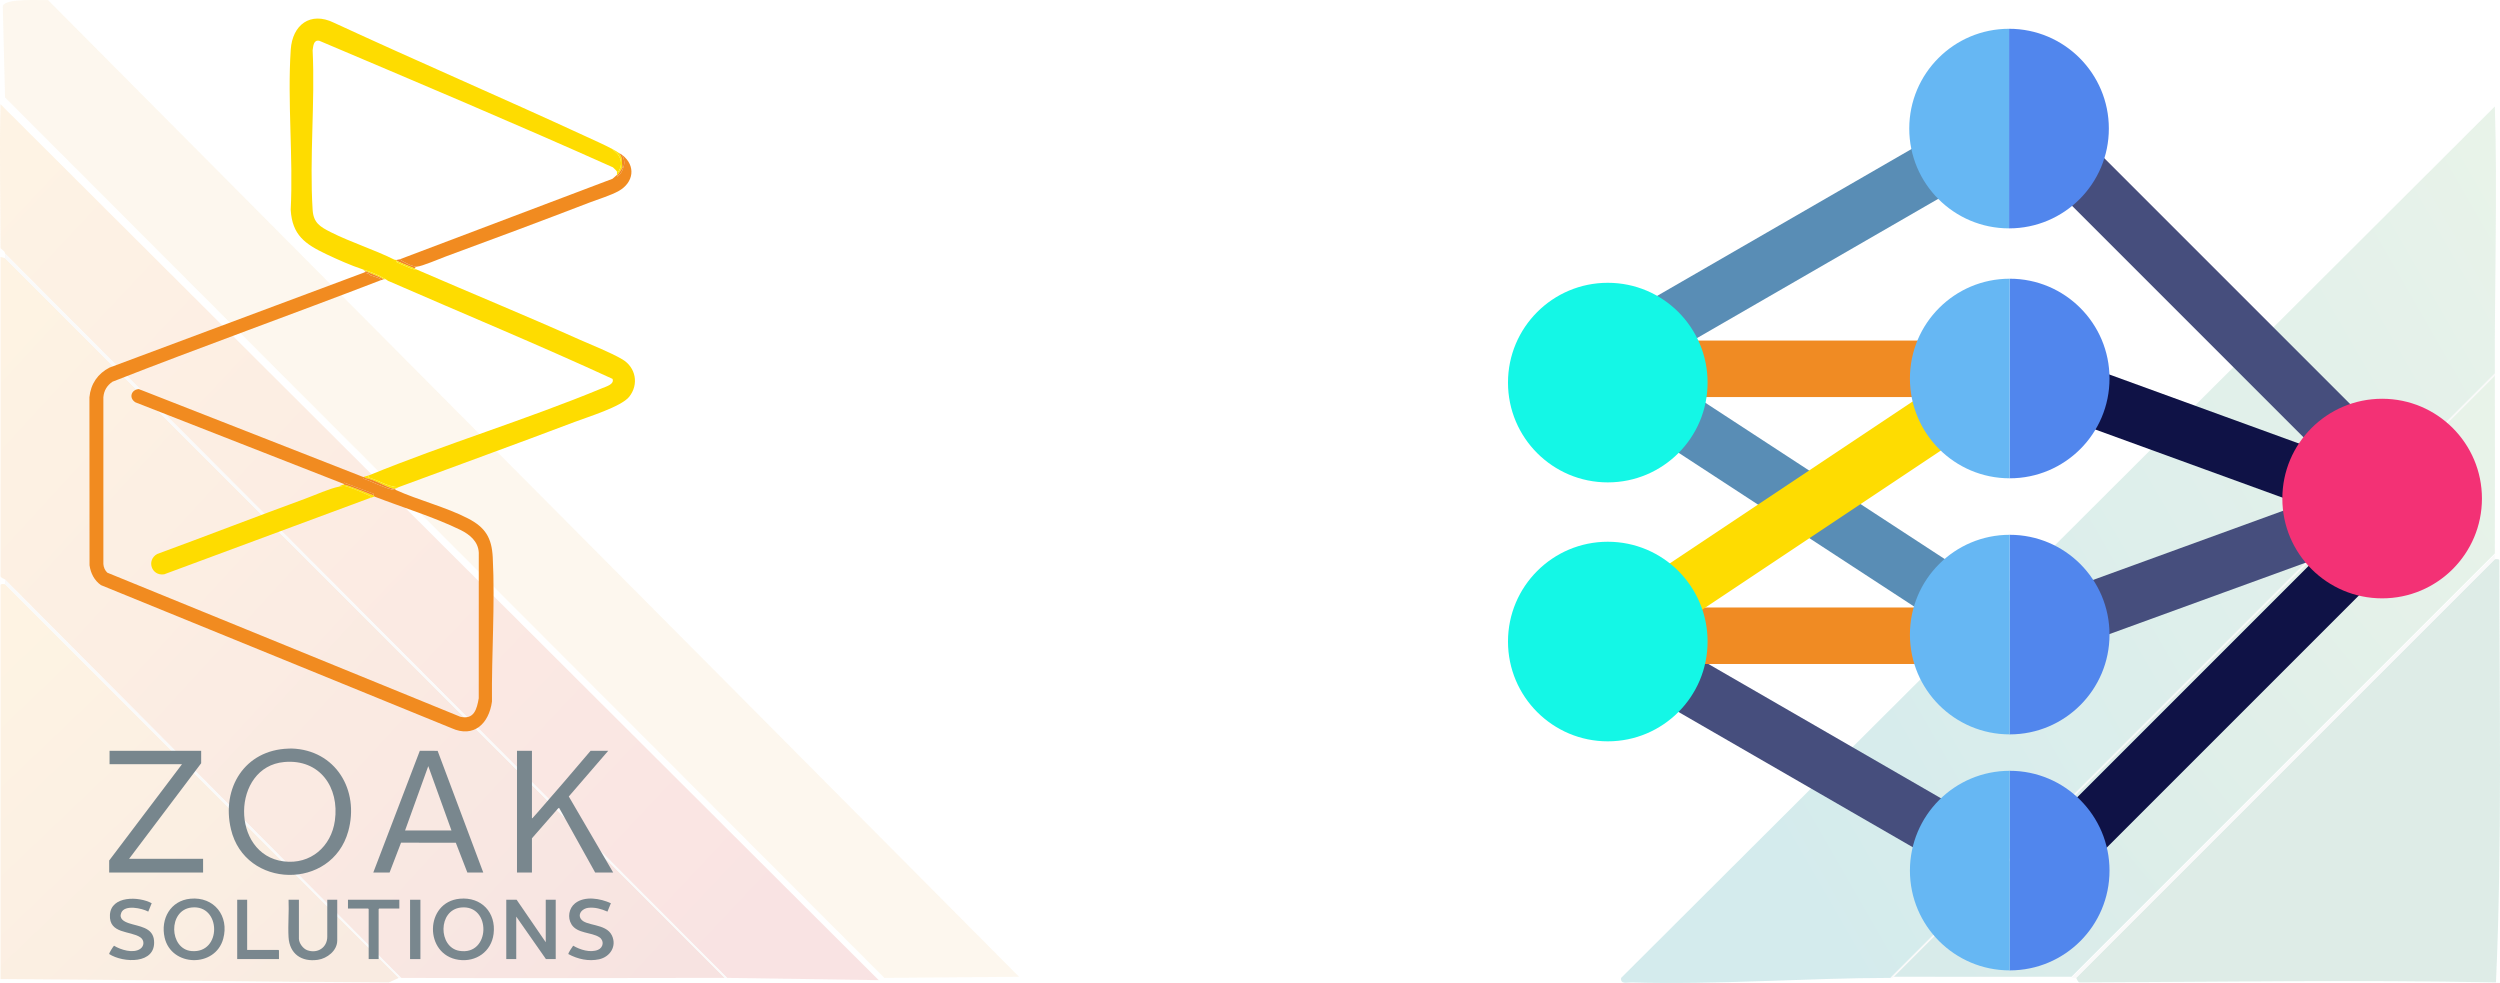
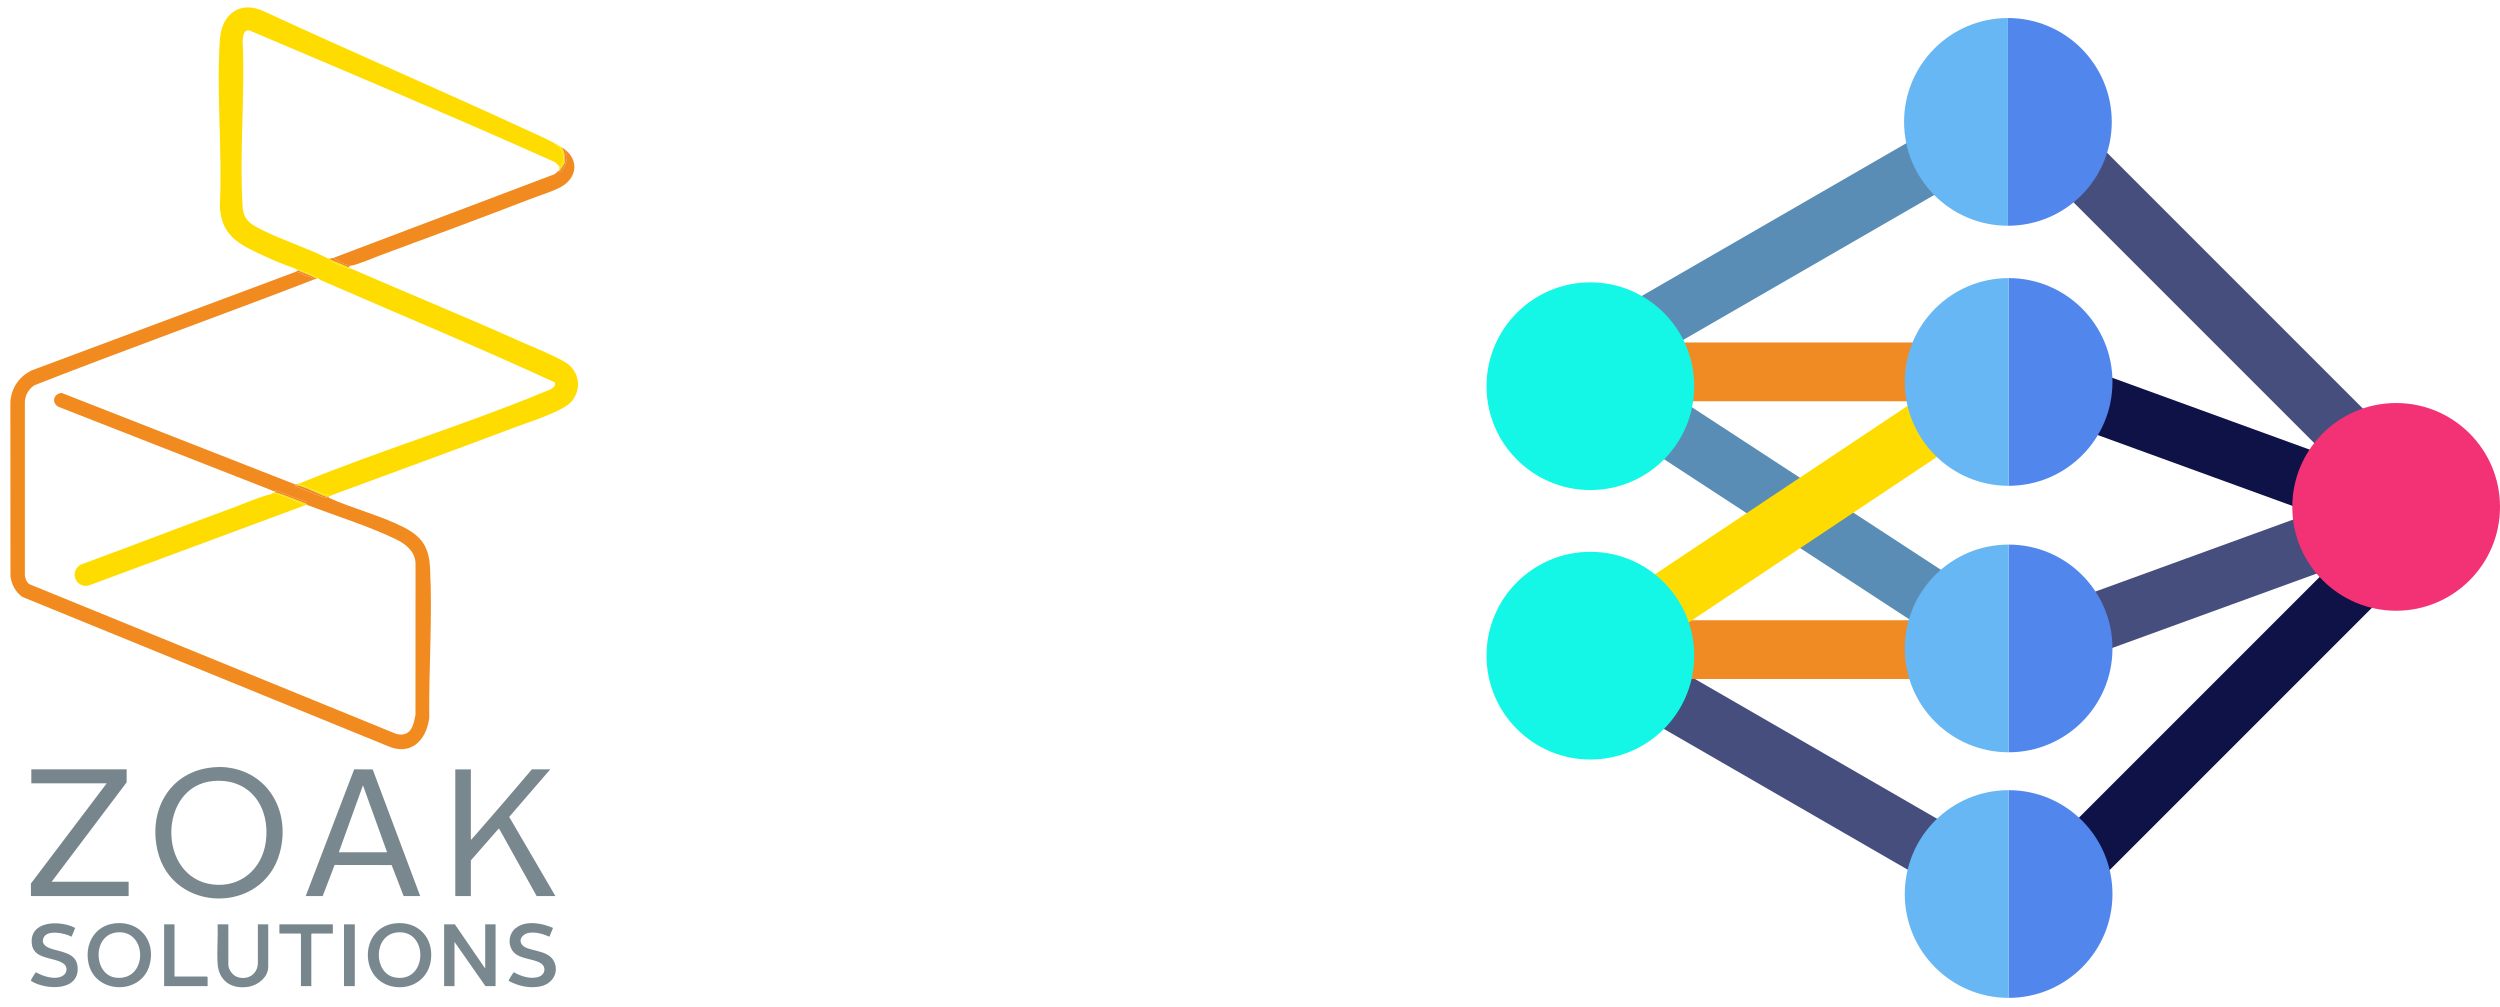
- <svg xmlns="http://www.w3.org/2000/svg" id="Layer_1" data-name="Layer 1" viewBox="0 0 2826.49 1111.34">
+ <svg xmlns="http://www.w3.org/2000/svg" id="Layer_1" data-name="Layer 1" viewBox="0 0 2716.22 1093.74">
  <defs>
    <style>
      .cls-1 {
        fill: #0f1246;
      }

      .cls-2 {
        fill: #66b7f3;
      }

      .cls-3 {
        fill: #79878e;
      }

      .cls-4 {
        fill: #f08525;
      }

      .cls-5 {
        fill: #f33175;
      }

      .cls-6 {
-         fill: url(#linear-gradient-2);
+         fill: #f08b23;
      }

      .cls-7 {
-         fill: #f08b23;
+         fill: #464e7d;
      }

      .cls-8 {
-         fill: #464e7d;
+         fill: #598db5;
      }

      .cls-9 {
-         fill: #598db5;
+         fill: #f08423;
      }

      .cls-10 {
-         fill: #f08423;
+         fill: #fde503;
      }

      .cls-11 {
-         fill: #fde503;
+         fill: #5186ed;
      }

      .cls-12 {
-         fill: #5186ed;
+         fill: none;
      }

      .cls-13 {
-         fill: none;
+         fill: #fedc01;
      }

      .cls-14 {
-         fill: url(#linear-gradient-4);
+         fill: #fedc00;
      }

      .cls-15 {
-         fill: #a9cfc2;
+         fill: #14f7e6;
      }

      .cls-16 {
-         fill: #fedc01;
+         fill: #77868d;
      }

      .cls-17 {
-         fill: url(#linear-gradient-3);
+         fill: #f08722;
      }

      .cls-18 {
-         fill: url(#linear-gradient-5);
+         fill: #f18b20;
      }

      .cls-19 {
-         fill: #fedc00;
+         fill: #fde405;
      }

      .cls-20 {
-         fill: #14f7e6;
+         fill: #fde505;
      }

      .cls-21 {
-         fill: #f9ebd3;
-       }
- 
-       .cls-22 {
-         fill: #77868d;
-       }
- 
-       .cls-23 {
-         fill: #f08722;
-       }
- 
-       .cls-24 {
-         fill: #f2f1f1;
-       }
- 
-       .cls-25 {
-         opacity: .39;
-       }
- 
-       .cls-26 {
-         fill: #f18b20;
-       }
- 
-       .cls-27 {
-         fill: #fde405;
-       }
- 
-       .cls-28 {
-         fill: #fde505;
-       }
- 
-       .cls-29 {
        fill: #f08626;
      }
- 
-       .cls-30 {
-         fill: url(#linear-gradient);
-       }
    </style>
-     <linearGradient id="linear-gradient" x1="1220.28" y1="261.58" x2="805.87" y2="499.8" gradientTransform="translate(-219.13 -300.5) scale(2.56)" gradientUnits="userSpaceOnUse">
-       <stop offset="0" stop-color="#c3dfc7" />
-       <stop offset=".9" stop-color="#8fcbd0" />
-     </linearGradient>
-     <linearGradient id="linear-gradient-2" x1="1196.7" y1="332" x2="945.42" y2="538.11" gradientTransform="translate(-219.13 -300.5) scale(2.56)" gradientUnits="userSpaceOnUse">
-       <stop offset="0" stop-color="#c4e0c6" />
-       <stop offset="1" stop-color="#9bccc8" />
-     </linearGradient>
-     <linearGradient id="linear-gradient-3" x1="63.96" y1="288.22" x2="360.11" y2="560.06" gradientTransform="translate(-219.13 -300.5) scale(2.56)" gradientUnits="userSpaceOnUse">
-       <stop offset="0" stop-color="#fce0b8" />
-       <stop offset="1" stop-color="#ebb8b3" />
-     </linearGradient>
-     <linearGradient id="linear-gradient-4" x1="80.4" y1="200.44" x2="443.22" y2="541.56" gradientTransform="translate(-219.13 -300.5) scale(2.56)" gradientUnits="userSpaceOnUse">
-       <stop offset="0" stop-color="#fce0b9" />
-       <stop offset=".93" stop-color="#f0b8b7" />
-     </linearGradient>
-     <linearGradient id="linear-gradient-5" x1="60.34" y1="430.73" x2="197.71" y2="574.72" gradientTransform="translate(-219.13 -300.5) scale(2.56)" gradientUnits="userSpaceOnUse">
-       <stop offset="0" stop-color="#fce1b8" />
-       <stop offset="1" stop-color="#efccb3" />
-     </linearGradient>
  </defs>
-   <g id="Generative_Object" data-name="Generative Object" class="cls-25">
-     <path class="cls-21" d="M54.31.1l1097.84,1104.24-152.26,1.28L5.69,110.14,3.13,6.5C7.2-2.19,44.79.49,54.31.1Z" />
+   <g>
    <g>
-       <path class="cls-30" d="M2820.66,422.34l-683.27,683.27c-93.94.06-195.54,7.93-293.01,5.12-4.67-.13-12.63,2.56-11.52-5.12L2820.66,120.37c3.07,94.45-.46,204.79,0,301.97Z" />
-       <path class="cls-6" d="M2820.66,625.75l-478.55,478.55c-62.91.2-143.15-.04-202.17,0l680.71-680.71c.29,62.38.05,138.63,0,202.17Z" />
-       <path class="cls-15" d="M2347.23,1105.61l473.43-473.43c0,.26,5.12-.8,5.12,1.28-.14,159.03,3.29,318.39-3.84,477.27-156.86-3.15-313.92-.53-470.87,0-1.83,0-3.52-5.12-3.84-5.12Z" />
-       <path class="cls-24" d="M2820.66,424.9l-680.71,680.71c-.85,0-1.71,0-2.56,0l683.27-683.27c0,.85,0,1.71,0,2.56Z" />
-       <path class="cls-24" d="M2820.66,632.19l-473.43,473.43c-1.69,0-3.43,0-5.12,0l478.55-478.55c0,1.69,0,3.43,0,5.12Z" />
+       <path class="cls-14" d="M602.4,155.52l6.01,5.63c4.46,5.76,5.18,12.42,1.55,18.83-.7,1.24-.6,2.44-2.3,1.08-.2-.72-3.67-4.15-4.56-4.83-109.8-49.21-220.95-96.01-331.76-143.01-6.75-1.59-6.99,5.9-7.73,10.7,2.86,59.11-3.71,121.67,0,180.38.92,14.62,8.26,19.07,20.56,25.27,22.82,11.49,48.86,19.58,71.88,31.06l2.24.36c.51.35,1.04,1.28,1.5,1.5-2.33-.3-1.63.7-.28,1.4,2.14,1.11,5.42,2.44,7.79,3.48,4.55,2,10.19,4.74,15.02,4.88,60.9,26.43,122.42,51.66,183.03,78.75,14.86,6.64,34.69,14.29,48.33,22.28,15.4,9.03,19.03,28.34,7.81,42.4-8.96,11.22-46.79,22.77-61.71,28.44-66.21,25.13-132.86,49.17-199.25,73.81-11.8-.4-22.81-8.05-34.16-11.28l1.11-2.24c86.45-35.38,177.7-62.88,263.83-98.61,4.33-1.8,13.77-4.4,11.34-10.41-83.37-38.41-168.25-73.53-252.39-110.24-1.58-.39-2.78-1.68-4-2.39-9.87-5.65-15.5-7.75-26.29-11.27-12.67-4.13-28.84-11.32-41.07-17.15-23.89-11.38-38.38-21.53-40.08-50.06,2.96-59.27-3.85-122.25.04-181.09,1.85-28.04,22.1-43.4,48.57-30.57,94.48,43.7,190.17,84.84,284.68,128.48,10.13,4.68,20.43,9.19,30.29,14.41Z" />
+       <path class="cls-18" d="M321.48,295.27c2.01.21,4.3.84,6.17,1.57.53.21.65,1.17,1.18,1.38,3.2,1.27,8.61,2.62,11.41,4.22,1.77,1.01-.17,1.26-.73,1.86-100.32,38.7-202.06,75.03-302.2,114.32-6.13,4.27-9.63,9.88-10.29,17.51v188.64c.23,3.67,1.81,7.28,4.5,9.77l399.02,162.86c15.55,3.67,18.75-8.54,20.88-20.91l.04-164.55c-.57-12.68-10.23-20.62-20.79-25.79-29.3-14.33-66.33-25.77-97.16-37.67-.37-.14-1.01-1.31-1.5-1.5l1.03-1.49-33.74-12.78-.34,1.5-235.63-92.26c-7.88-4.81-4.92-14.35,3.73-15.02l253.65,99.38c.64.34,1.16-.3,1.54-.36l.75,1.5c-.67-.09-2.5-.43-2.25.74,5.85,1.68,11.24,4.58,16.87,6.8s14.47,6.19,19.93,5.99c25.73,11.63,56.8,19.34,81.64,32.17,19.71,10.18,26.93,21.87,28.06,44.06,2.73,53.26-1.44,109.54-.88,162.98-3.37,24.86-20.42,41.56-45.71,30.13L24.26,648.54c-7.52-5.29-11.61-13.4-12.9-22.41l-.12-190.02c1.43-15.01,9.45-26.75,22.8-33.55l287.44-107.3Z" />
+       <path class="cls-18" d="M381.57,288.51c-4.81.24-15.47-5.26-19.53-8.26l240.6-91.05,5.02-4.37h.75c-.51.85-1.51,1.75.36,1.5,2.84-2.66,4.35-4.63,5.64-8.26,2.23-6.28,2.04-9.55-.75-15.78,15.72,12.19,12.97,31.2-4.01,40.7-9.09,5.09-23.24,9.32-33.36,13.21-53.85,20.72-108.08,40.96-162.23,60.87-6.73,2.47-26.94,11.17-32.5,11.45Z" />
+       <path class="cls-10" d="M327.49,524.42l-1.11,2.24c11.35,3.23,22.36,10.87,34.16,11.28-1.06.97-2.39,1.27-3.76,1.5-.38.06-.9.7-1.53.36-9.57-2.61-22.89-11.08-32.27-12.38l-.75-1.5c1.8-.31,3.46-1.18,5.26-1.5Z" />
+       <path class="cls-9" d="M322.98,527.43c9.37,1.3,22.7,9.77,32.27,12.38.64.34,1.16-.3,1.53-.36l.75,1.5c-5.46.21-14.09-3.68-19.93-5.99s-11.02-5.12-16.87-6.8c-.25-1.17,1.58-.83,2.25-.74Z" />
+       <path class="cls-20" d="M602.4,155.52c3.32,1.76,4.48,2.5,7.51,4.51,4.76,5.23,2.93,10.1,3.76,15.78-1.01,3.95-3.48,6.04-5.26,9.02h-.75c-.19-1.11.27-2.81,0-3.76,1.7,1.36,1.6.16,2.3-1.08,3.63-6.41,2.92-13.07-1.55-18.83l-6.01-5.63Z" />
+       <path class="cls-19" d="M346.27,302.78c-.69.11-1.67-.17-2.25,0-6.43-3.66-13.58-5.94-20.28-9.02-1.22-.56-2.81-1.3-3.76-2.25,10.79,3.52,16.42,5.62,26.29,11.27Z" />
+       <path class="cls-21" d="M362.04,280.24c4.06,3,14.72,8.5,19.53,8.26-1.08.9-2.75.45-2.25,2.25-6.24-2.72-13.58-5.42-19.53-8.26-.46-.22-1-1.15-1.5-1.5l3.76-.75Z" />
+       <path class="cls-4" d="M344.01,302.78c-1.07.3-3.48,1.11-4.51,1.5.56-.59,2.5-.85.73-1.86-2.8-1.6-8.2-2.95-11.41-4.22-.53-.21-.65-1.17-1.18-1.38-1.87-.72-4.16-1.35-6.17-1.57l2.25-1.5c6.7,3.07,13.85,5.36,20.28,9.02Z" />
+       <path class="cls-10" d="M359.79,282.5c5.95,2.84,13.29,5.55,19.53,8.26,1.18.51,2.18,1.14,3,1.5-4.83-.15-10.47-2.88-15.02-4.88-2.36-1.04-5.65-2.37-7.79-3.48-1.36-.71-2.05-1.7.28-1.4Z" />
+       <path class="cls-17" d="M613.67,162.28c2.79,6.22,2.98,9.5.75,15.78.38-.91-.7-1.93-.75-2.25-.83-5.68,1-10.55-3.76-15.78,1.11.74,2.41,1.21,3.76,2.25Z" />
+       <path class="cls-10" d="M332,546.96c.49.19,1.13,1.36,1.5,1.5l-6.76,2.25,3-1.51c-.19-1.11-1.38-1.45-2.25-1.87-5.89-2.81-21.02-9.28-26.87-10.71-1.77-.43-5.03.2-6.93.57.81-1.06,4.18-2.2,5.26-2.25,2.55-.12,28.28,10.18,33.05,12.02Z" />
+       <path class="cls-9" d="M298.95,534.19l.34-1.5,33.74,12.78-1.03,1.49c-4.77-1.84-30.5-12.14-33.05-12.02v-.75Z" />
+       <path class="cls-9" d="M614.42,178.06c-1.29,3.63-2.8,5.59-5.64,8.26-1.87.25-.87-.65-.36-1.5,1.78-2.98,4.25-5.07,5.26-9.02.05.33,1.13,1.35.75,2.25Z" />
+       <path class="cls-14" d="M293.69,537.19c1.89-.37,5.16-1.01,6.93-.57,5.86,1.44,20.98,7.91,26.87,10.71.88.42,2.06.76,2.25,1.87l-3,1.51-230.96,85.65c-14.19,2.21-20.47-15.82-7.94-22.96,55.9-20.49,111.43-42.08,167.35-62.51,11.08-4.05,27.59-11.59,38.49-13.71Z" />
    </g>
    <g>
-       <path class="cls-17" d="M5.69,291.83l813.78,813.78c-114.07.11-246.03.57-365.95,0L5.69,655.22c0-.32-5.12-1.99-5.12-3.84-.05-120.28.04-240.55,0-360.83l5.12,1.28Z" />
-       <path class="cls-14" d="M993.49,1108.17l-171.46-2.56L5.69,286.71c0-2.97-5.12-5.33-5.12-6.4-.01-54.07-1.28-108.5,0-162.5l992.92,990.36Z" />
-       <path class="cls-18" d="M5.69,660.34l445.28,445.28c-.63,0-10.67,5.12-11.52,5.12-146.28-.75-292.59-3.01-438.88-3.84-.05-148.43.06-296.85,0-445.28,0-2.08,5.12-1.02,5.12-1.28Z" />
-       <path class="cls-24" d="M822.03,1105.61c-.85,0-1.71,0-2.56,0L5.69,291.83v-5.12l816.34,818.9Z" />
-       <path class="cls-24" d="M453.53,1105.61c-.85,0-1.71,0-2.56,0L5.69,660.34c0-1.68,0-3.43,0-5.12l447.84,450.4Z" />
+       <path class="cls-3" d="M236.31,833.43l3.34-.12c49.96,1.49,77.15,47.05,64.23,93.59-18.6,67.01-116.64,65.24-132.62-2.33-11.01-46.55,15.64-89.68,65.05-91.14ZM231.55,848.59c-59.78,5.29-61.18,104.87-.51,112.37,30.25,3.74,53.64-16.77,57.74-46.11,5.25-37.62-16.98-69.83-57.23-66.26Z" />
+       <path class="cls-3" d="M511.58,835.9v76.19c.84.2.83-.31,1.22-.73,1.85-2.03,3.69-4.13,5.5-6.19,20.09-22.84,39.93-46.2,59.58-69.27h19.93l-44.57,51.65,50.2,86.01h-20.37l-40.74-73.16-1.05.46-29.71,33.96v38.75h-16.9v-137.66h16.9Z" />
+       <path class="cls-3" d="M332.17,973.57l52.63-137.69,20.13.07,51.61,137.62h-17.98l-13.07-33.7-61.92-.1-12.98,33.8h-18.42ZM420.57,925.95l-26.22-72.73-26.22,72.73h52.44Z" />
+       <polygon class="cls-16" points="137.6 835.9 137.6 849.97 56.13 957.98 139.76 957.98 139.76 973.57 33.59 973.57 33.59 959.93 115.93 851.05 34.02 851.05 34.02 835.9 137.6 835.9" />
+       <polygon class="cls-3" points="494.24 1004.3 527.18 1052.36 527.18 1004.3 538.44 1004.3 538.44 1071.4 527.39 1071.4 493.81 1023.35 493.81 1071.4 482.54 1071.4 482.54 1004.3 494.24 1004.3" />
+       <path class="cls-3" d="M125.37,1003.13c26.93-2.6,44.16,19.68,37.14,45.33-9.03,32.95-58.67,31.81-66.23-1.37-4.82-21.12,6.59-41.79,29.09-43.96ZM126.67,1013.08c-26.81,3.01-25.33,46.89-.11,49.22,34.67,3.21,33.85-53.02.11-49.22Z" />
+       <path class="cls-3" d="M430.02,1003.13c24.41-2.28,41.25,15.72,38.17,39.86-2.55,19.95-19.83,32.06-39.55,29.22-39.24-5.65-38.52-65.35,1.38-69.08ZM431.32,1013.09c-26.28,2.83-25.72,44.84-2.01,48.94,35.64,6.16,36.67-52.66,2.01-48.94Z" />
+       <path class="cls-3" d="M248.1,1004.3v43.94c0,5.13,4.64,11.36,9.41,13.11,11.47,4.19,22.65-2.88,22.65-15.27v-41.78h11.27v46.1c0,11.46-11.39,20.29-21.93,21.81-18.51,2.67-32.03-6.75-33.12-25.69-.79-13.8.63-28.35.02-42.23h11.7Z" />
+       <path class="cls-3" d="M600.82,1008.23l-3.88,9.49c-6.81-3.03-14.26-5.16-21.83-4.28-5.81.68-12.01,6.11-8.43,12.23,5.14,8.78,28.51,4.98,35.24,18.9,5.91,12.21-1.95,24.36-14.49,27.06-11.83,2.55-24.18-.21-34.65-5.89-.6-.84,4.47-8.28,5.42-9.48,7.69,4.55,19.37,8.28,28.04,4.66,6.19-2.59,7.31-10.48,1.48-14.27-8.88-5.78-24.97-4.02-31.43-14.49-4.74-7.69-2.99-18.28,4.11-23.88,10.97-8.63,28.64-5.43,40.41-.04Z" />
+       <path class="cls-3" d="M81.66,1008.23l-3.88,9.49c-7.03-3.82-26.7-8.2-30.54,1.3-2.77,6.83,3.13,9.95,8.55,11.8,11.11,3.78,27.18,4.35,28.51,19.57,2.38,27.04-34.77,25.52-50.66,15.32-.51-.87,4.35-8.36,5.41-9.43,7.66,4.63,21.55,9.02,29.59,3.61,4.73-3.18,4.97-9.81.18-13.1-11.17-7.66-35.57-3.56-34.39-25.41s32.91-21.02,47.22-13.15Z" />
+       <polygon class="cls-16" points="361.64 1004.3 361.64 1014.26 338.89 1014.26 338.24 1014.91 338.24 1071.4 326.97 1071.4 326.97 1014.91 326.32 1014.26 303.57 1014.26 303.57 1004.3 361.64 1004.3" />
+       <polygon class="cls-3" points="189.6 1004.3 189.6 1061.01 224.92 1061.01 225.57 1061.66 225.57 1071.4 178.33 1071.4 178.33 1004.3 189.6 1004.3" />
+       <rect class="cls-3" x="373.77" y="1004.3" width="11.7" height="67.1" />
    </g>
  </g>
  <g>
+     <rect class="cls-7" x="2185.6" y="295.67" width="440.4" height="63.87" transform="translate(3875.3 2260.41) rotate(-135)" />
+     <rect class="cls-8" x="1769.79" y="226.23" width="375.2" height="63.87" transform="translate(133.16 1013.29) rotate(-30)" />
+     <rect class="cls-1" x="2158.29" y="754.53" width="495.02" height="63.87" transform="translate(148.53 1931.5) rotate(-45)" />
+     <rect class="cls-7" x="2240.18" y="599.61" width="320.89" height="63.87" transform="translate(4872.48 403.95) rotate(160)" />
+     <rect class="cls-1" x="2238.4" y="456.1" width="352.55" height="63.87" transform="translate(312.55 -796.45) rotate(20)" />
+     <rect class="cls-7" x="1785.36" y="811.99" width="352.55" height="63.87" transform="translate(684.78 -867.76) rotate(30)" />
+     <rect class="cls-6" x="1768.94" y="673.88" width="374.85" height="63.87" />
+     <rect class="cls-8" x="1781.12" y="526.42" width="352.55" height="63.87" transform="translate(623.63 -979.25) rotate(33.14)" />
+     <rect class="cls-13" x="1770.4" y="519.79" width="387.16" height="63.87" transform="translate(23.81 1182.09) rotate(-33.69)" />
+     <rect class="cls-6" x="1767.92" y="372.09" width="374.85" height="63.87" />
+     <line class="cls-12" x1="1847.97" y1="671.94" x2="1839.98" y2="671.92" />
+     <line class="cls-12" x1="1854.81" y1="672" x2="1839.69" y2="671.91" />
+     <path class="cls-12" d="M1861.22,672.05l-21.24-.14,21.24.14Z" />
+     <line class="cls-12" x1="1848.46" y1="667.04" x2="1840.75" y2="671.91" />
+     <line class="cls-12" x1="1840.29" y1="672.95" x2="1957.39" y2="594.87" />
+     <line class="cls-12" x1="2182.35" y1="1093.74" x2="2181.65" />
+     <line class="cls-12" x1="2538.83" y1="488.04" x2="2454.99" y2="461.84" />
+     <line class="cls-12" x1="1844.42" y1="440.68" x2="1839.81" y2="437.32" />
+     <circle class="cls-15" cx="1727.92" cy="712.37" r="112.83" />
+     <circle class="cls-15" cx="1727.92" cy="419.61" r="112.83" />
+     <circle class="cls-5" cx="2603.39" cy="550.72" r="112.83" />
    <g>
-       <path class="cls-19" d="M692.25,168.47l6.01,5.63c4.46,5.76,5.18,12.42,1.55,18.83-.7,1.24-.6,2.44-2.3,1.08-.2-.72-3.67-4.15-4.56-4.83-109.8-49.21-220.95-96.01-331.76-143.01-6.75-1.59-6.99,5.9-7.73,10.7,2.86,59.11-3.71,121.67,0,180.38.92,14.62,8.26,19.07,20.56,25.27,22.82,11.49,48.86,19.58,71.88,31.06l2.24.36c.51.35,1.04,1.28,1.5,1.5-2.33-.3-1.63.7-.28,1.4,2.14,1.11,5.42,2.44,7.79,3.48,4.55,2,10.19,4.74,15.02,4.88,60.9,26.43,122.42,51.66,183.03,78.75,14.86,6.64,34.69,14.29,48.33,22.28,15.4,9.03,19.03,28.34,7.81,42.4-8.96,11.22-46.79,22.77-61.71,28.44-66.21,25.13-132.86,49.17-199.25,73.81-11.8-.4-22.81-8.05-34.16-11.28l1.11-2.24c86.45-35.38,177.7-62.88,263.83-98.61,4.33-1.8,13.77-4.4,11.34-10.41-83.37-38.41-168.25-73.53-252.39-110.24-1.58-.39-2.78-1.68-4-2.39-9.87-5.65-15.5-7.75-26.29-11.27-12.67-4.13-28.84-11.32-41.07-17.15-23.89-11.38-38.38-21.53-40.08-50.06,2.96-59.27-3.85-122.25.04-181.09,1.85-28.04,22.1-43.4,48.57-30.57,94.48,43.7,190.17,84.84,284.68,128.48,10.13,4.68,20.43,9.19,30.29,14.41Z" />
-       <path class="cls-26" d="M411.33,308.22c2.01.21,4.3.84,6.17,1.57.53.21.65,1.17,1.18,1.38,3.2,1.27,8.61,2.62,11.41,4.22,1.77,1.01-.17,1.26-.73,1.86-100.32,38.7-202.06,75.03-302.2,114.32-6.13,4.27-9.63,9.88-10.29,17.51v188.64c.23,3.67,1.81,7.28,4.5,9.77l399.02,162.86c15.55,3.67,18.75-8.54,20.88-20.91l.04-164.55c-.57-12.68-10.23-20.62-20.79-25.79-29.3-14.33-66.33-25.77-97.16-37.67-.37-.14-1.01-1.31-1.5-1.5l1.03-1.49-33.74-12.78-.34,1.5-235.63-92.26c-7.88-4.81-4.92-14.35,3.73-15.02l253.65,99.38c.64.34,1.16-.3,1.54-.36l.75,1.5c-.67-.09-2.5-.43-2.25.74,5.85,1.68,11.24,4.58,16.87,6.8s14.47,6.19,19.93,5.99c25.73,11.63,56.8,19.34,81.64,32.17,19.71,10.18,26.93,21.87,28.06,44.06,2.73,53.26-1.44,109.54-.88,162.98-3.37,24.86-20.42,41.56-45.71,30.13l-396.38-161.74c-7.52-5.29-11.61-13.4-12.9-22.41l-.12-190.02c1.43-15.01,9.45-26.75,22.8-33.55l287.44-107.3Z" />
-       <path class="cls-26" d="M471.42,301.45c-4.81.24-15.47-5.26-19.53-8.26l240.6-91.05,5.02-4.37h.75c-.51.85-1.51,1.75.36,1.5,2.84-2.66,4.35-4.63,5.64-8.26,2.23-6.28,2.04-9.55-.75-15.78,15.72,12.19,12.97,31.2-4.01,40.7-9.09,5.09-23.24,9.32-33.36,13.21-53.85,20.72-108.08,40.96-162.23,60.87-6.73,2.47-26.94,11.17-32.5,11.45Z" />
-       <path class="cls-11" d="M417.34,537.37l-1.11,2.24c11.35,3.23,22.36,10.87,34.16,11.28-1.06.97-2.39,1.27-3.76,1.5-.38.06-.9.7-1.53.36-9.57-2.61-22.89-11.08-32.27-12.38l-.75-1.5c1.8-.31,3.46-1.18,5.26-1.5Z" />
-       <path class="cls-10" d="M412.83,540.37c9.37,1.3,22.7,9.77,32.27,12.38.64.34,1.16-.3,1.53-.36l.75,1.5c-5.46.21-14.09-3.68-19.93-5.99s-11.02-5.12-16.87-6.8c-.25-1.17,1.58-.83,2.25-.74Z" />
-       <path class="cls-28" d="M692.25,168.47c3.32,1.76,4.48,2.5,7.51,4.51,4.76,5.23,2.93,10.1,3.76,15.78-1.01,3.95-3.48,6.04-5.26,9.02h-.75c-.19-1.11.27-2.81,0-3.76,1.7,1.36,1.6.16,2.3-1.08,3.63-6.41,2.92-13.07-1.55-18.83l-6.01-5.63Z" />
-       <path class="cls-27" d="M436.11,315.73c-.69.11-1.67-.17-2.25,0-6.43-3.66-13.58-5.94-20.28-9.02-1.22-.56-2.81-1.3-3.76-2.25,10.79,3.52,16.42,5.62,26.29,11.27Z" />
-       <path class="cls-29" d="M451.89,293.19c4.06,3,14.72,8.5,19.53,8.26-1.08.9-2.75.45-2.25,2.25-6.24-2.72-13.58-5.42-19.53-8.26-.46-.22-1-1.15-1.5-1.5l3.76-.75Z" />
-       <path class="cls-4" d="M433.86,315.73c-1.07.3-3.48,1.11-4.51,1.5.56-.59,2.5-.85.73-1.86-2.8-1.6-8.2-2.95-11.41-4.22-.53-.21-.65-1.17-1.18-1.38-1.87-.72-4.16-1.35-6.17-1.57l2.25-1.5c6.7,3.07,13.85,5.36,20.28,9.02Z" />
-       <path class="cls-11" d="M449.63,295.44c5.95,2.84,13.29,5.55,19.53,8.26,1.18.51,2.18,1.14,3,1.5-4.83-.15-10.47-2.88-15.02-4.88-2.36-1.04-5.65-2.37-7.79-3.48-1.36-.71-2.05-1.7.28-1.4Z" />
-       <path class="cls-23" d="M703.51,175.23c2.79,6.22,2.98,9.5.75,15.78.38-.91-.7-1.93-.75-2.25-.83-5.68,1-10.55-3.76-15.78,1.11.74,2.41,1.21,3.76,2.25Z" />
-       <path class="cls-11" d="M421.84,559.91c.49.19,1.13,1.36,1.5,1.5l-6.76,2.25,3-1.51c-.19-1.11-1.38-1.45-2.25-1.87-5.89-2.81-21.02-9.28-26.87-10.71-1.77-.43-5.03.2-6.93.57.81-1.06,4.18-2.2,5.26-2.25,2.55-.12,28.28,10.18,33.05,12.02Z" />
-       <path class="cls-10" d="M388.79,547.14l.34-1.5,33.74,12.78-1.03,1.49c-4.77-1.84-30.5-12.14-33.05-12.02v-.75Z" />
-       <path class="cls-10" d="M704.26,191.01c-1.29,3.63-2.8,5.59-5.64,8.26-1.87.25-.87-.65-.36-1.5,1.78-2.98,4.25-5.07,5.26-9.02.05.33,1.13,1.35.75,2.25Z" />
-       <path class="cls-19" d="M383.53,550.14c1.89-.37,5.16-1.01,6.93-.57,5.86,1.44,20.98,7.91,26.87,10.71.88.42,2.06.76,2.25,1.87l-3,1.51-230.96,85.65c-14.19,2.21-20.47-15.82-7.94-22.96,55.9-20.49,111.43-42.08,167.35-62.51,11.08-4.05,27.59-11.59,38.49-13.71Z" />
+       <path class="cls-11" d="M2294.41,132.43c0,62.32-50.52,112.83-112.83,112.83V19.6c62.31,0,112.83,50.52,112.83,112.83Z" />
+       <path class="cls-2" d="M2181.58,19.6v225.66c-62.31,0-112.83-50.51-112.83-112.83s50.52-112.83,112.83-112.83Z" />
    </g>
    <g>
-       <path class="cls-3" d="M326.16,846.38l3.34-.12c49.96,1.49,77.15,47.05,64.23,93.59-18.6,67.01-116.64,65.24-132.62-2.33-11.01-46.55,15.64-89.68,65.05-91.14ZM321.39,861.53c-59.78,5.29-61.18,104.87-.51,112.37,30.25,3.74,53.64-16.77,57.74-46.11,5.25-37.62-16.98-69.83-57.23-66.26Z" />
-       <path class="cls-3" d="M601.42,848.85v76.19c.84.2.83-.31,1.22-.73,1.85-2.03,3.69-4.13,5.5-6.19,20.09-22.84,39.93-46.2,59.58-69.27h19.93l-44.57,51.65,50.2,86.01h-20.37l-40.74-73.16-1.05.46-29.71,33.96v38.75h-16.9v-137.66h16.9Z" />
-       <path class="cls-3" d="M422.02,986.52l52.63-137.69,20.13.07,51.61,137.62h-17.98l-13.07-33.7-61.92-.1-12.98,33.8h-18.42ZM510.42,938.9l-26.22-72.73-26.22,72.73h52.44Z" />
-       <polygon class="cls-22" points="227.44 848.85 227.44 862.92 145.97 970.93 229.61 970.93 229.61 986.52 123.44 986.52 123.44 972.88 205.77 864 123.87 864 123.87 848.85 227.44 848.85" />
-       <polygon class="cls-3" points="584.09 1017.25 617.02 1065.3 617.02 1017.25 628.29 1017.25 628.29 1084.35 617.24 1084.35 583.66 1036.3 583.66 1084.35 572.39 1084.35 572.39 1017.25 584.09 1017.25" />
-       <path class="cls-3" d="M215.22,1016.08c26.93-2.6,44.16,19.68,37.14,45.33-9.03,32.95-58.67,31.81-66.23-1.37-4.82-21.12,6.59-41.79,29.09-43.96ZM216.51,1026.03c-26.81,3.01-25.33,46.89-.11,49.22,34.67,3.21,33.85-53.02.11-49.22Z" />
-       <path class="cls-3" d="M519.87,1016.08c24.41-2.28,41.25,15.72,38.17,39.86-2.55,19.95-19.83,32.06-39.55,29.22-39.24-5.65-38.52-65.35,1.38-69.08ZM521.16,1026.04c-26.28,2.83-25.72,44.84-2.01,48.94,35.64,6.16,36.67-52.66,2.01-48.94Z" />
-       <path class="cls-3" d="M337.95,1017.25v43.94c0,5.13,4.64,11.36,9.41,13.11,11.47,4.19,22.65-2.88,22.65-15.27v-41.78h11.27v46.1c0,11.46-11.39,20.29-21.93,21.81-18.51,2.67-32.03-6.75-33.12-25.69-.79-13.8.63-28.35.02-42.23h11.7Z" />
-       <path class="cls-3" d="M690.66,1021.18l-3.88,9.49c-6.81-3.03-14.26-5.16-21.83-4.28-5.81.68-12.01,6.11-8.43,12.23,5.14,8.78,28.51,4.98,35.24,18.9,5.91,12.21-1.95,24.36-14.49,27.06-11.83,2.55-24.18-.21-34.65-5.89-.6-.84,4.47-8.28,5.42-9.48,7.69,4.55,19.37,8.28,28.04,4.66,6.19-2.59,7.31-10.48,1.48-14.27-8.88-5.78-24.97-4.02-31.43-14.49-4.74-7.69-2.99-18.28,4.11-23.88,10.97-8.63,28.64-5.43,40.41-.04Z" />
-       <path class="cls-3" d="M171.51,1021.18l-3.88,9.49c-7.03-3.82-26.7-8.2-30.54,1.3-2.77,6.83,3.13,9.95,8.55,11.8,11.11,3.78,27.18,4.35,28.51,19.57,2.38,27.04-34.77,25.52-50.66,15.32-.51-.87,4.35-8.36,5.41-9.43,7.66,4.63,21.55,9.02,29.59,3.61,4.73-3.18,4.97-9.81.18-13.1-11.17-7.66-35.57-3.56-34.39-25.41s32.91-21.02,47.22-13.15Z" />
-       <polygon class="cls-22" points="451.48 1017.25 451.48 1027.21 428.73 1027.21 428.08 1027.86 428.08 1084.35 416.82 1084.35 416.82 1027.86 416.17 1027.21 393.41 1027.21 393.41 1017.25 451.48 1017.25" />
-       <polygon class="cls-3" points="279.44 1017.25 279.44 1073.96 314.76 1073.96 315.41 1074.61 315.41 1084.35 268.18 1084.35 268.18 1017.25 279.44 1017.25" />
-       <rect class="cls-3" x="463.62" y="1017.25" width="11.7" height="67.1" />
-     </g>
-   </g>
-   <g>
-     <rect class="cls-8" x="2275.44" y="308.62" width="440.4" height="63.87" transform="translate(4019.52 2346.05) rotate(-135)" />
-     <rect class="cls-9" x="1859.64" y="239.18" width="375.2" height="63.87" transform="translate(138.72 1059.95) rotate(-30)" />
-     <rect class="cls-1" x="2248.14" y="767.47" width="495.02" height="63.87" transform="translate(165.69 1998.83) rotate(-45)" />
-     <rect class="cls-8" x="2330.03" y="612.56" width="320.89" height="63.87" transform="translate(5051.18 398.33) rotate(160)" />
-     <rect class="cls-1" x="2328.25" y="469.05" width="352.55" height="63.87" transform="translate(322.4 -826.4) rotate(20)" />
-     <rect class="cls-8" x="1875.21" y="824.94" width="352.55" height="63.87" transform="translate(703.29 -910.95) rotate(30)" />
-     <rect class="cls-7" x="1858.79" y="686.83" width="374.85" height="63.87" />
-     <rect class="cls-9" x="1870.96" y="539.37" width="352.55" height="63.87" transform="translate(645.32 -1026.26) rotate(33.14)" />
-     <rect class="cls-16" x="1860.25" y="532.74" width="387.16" height="63.87" transform="translate(31.72 1234.1) rotate(-33.69)" />
-     <rect class="cls-7" x="1857.76" y="385.04" width="374.85" height="63.87" />
-     <line class="cls-13" x1="1937.82" y1="684.88" x2="1929.83" y2="684.86" />
-     <line class="cls-13" x1="1944.65" y1="684.94" x2="1929.53" y2="684.86" />
-     <path class="cls-13" d="M1951.07,685l-21.24-.14,21.24.14Z" />
-     <line class="cls-13" x1="1938.31" y1="679.99" x2="1930.59" y2="684.86" />
-     <line class="cls-13" x1="1930.13" y1="685.89" x2="2047.24" y2="607.82" />
-     <line class="cls-13" x1="2272.2" y1="1106.68" x2="2271.49" y2="12.95" />
-     <line class="cls-13" x1="2628.67" y1="500.98" x2="2544.84" y2="474.78" />
-     <line class="cls-13" x1="1934.26" y1="453.63" x2="1929.65" y2="450.27" />
-     <circle class="cls-20" cx="1817.76" cy="725.32" r="112.83" />
-     <circle class="cls-20" cx="1817.76" cy="432.56" r="112.83" />
-     <circle class="cls-5" cx="2693.24" cy="563.67" r="112.83" />
-     <g>
-       <path class="cls-12" d="M2384.26,145.37c0,62.32-50.52,112.83-112.83,112.83V32.54c62.31,0,112.83,50.52,112.83,112.83Z" />
-       <path class="cls-2" d="M2271.43,32.54v225.66c-62.31,0-112.83-50.51-112.83-112.83s50.52-112.83,112.83-112.83Z" />
+       <path class="cls-11" d="M2295.17,414.99c0,62.32-50.52,112.83-112.83,112.83v-225.66c62.31,0,112.83,50.52,112.83,112.83Z" />
+       <path class="cls-2" d="M2182.34,302.16v225.66c-62.31,0-112.83-50.51-112.83-112.83s50.52-112.83,112.83-112.83Z" />
    </g>
    <g>
-       <path class="cls-12" d="M2385.01,427.94c0,62.32-50.52,112.83-112.83,112.83v-225.66c62.31,0,112.83,50.52,112.83,112.83Z" />
-       <path class="cls-2" d="M2272.18,315.11v225.66c-62.31,0-112.83-50.51-112.83-112.83s50.52-112.83,112.83-112.83Z" />
+       <path class="cls-11" d="M2295.17,704.52c0,62.32-50.52,112.83-112.83,112.83v-225.66c62.31,0,112.83,50.52,112.83,112.83Z" />
+       <path class="cls-2" d="M2182.34,591.69v225.66c-62.31,0-112.83-50.51-112.83-112.83s50.52-112.83,112.83-112.83Z" />
    </g>
    <g>
-       <path class="cls-12" d="M2385.01,717.47c0,62.32-50.52,112.83-112.83,112.83v-225.66c62.31,0,112.83,50.52,112.83,112.83Z" />
-       <path class="cls-2" d="M2272.18,604.64v225.66c-62.31,0-112.83-50.51-112.83-112.83s50.52-112.83,112.83-112.83Z" />
-     </g>
-     <g>
-       <path class="cls-12" d="M2385.01,984.29c0,62.32-50.52,112.83-112.83,112.83v-225.66c62.31,0,112.83,50.52,112.83,112.83Z" />
-       <path class="cls-2" d="M2272.18,871.46v225.66c-62.31,0-112.83-50.51-112.83-112.83s50.52-112.83,112.83-112.83Z" />
+       <path class="cls-11" d="M2295.17,971.34c0,62.32-50.52,112.83-112.83,112.83v-225.66c62.31,0,112.83,50.52,112.83,112.83Z" />
+       <path class="cls-2" d="M2182.34,858.51v225.66c-62.31,0-112.83-50.51-112.83-112.83s50.52-112.83,112.83-112.83Z" />
    </g>
  </g>
</svg>
